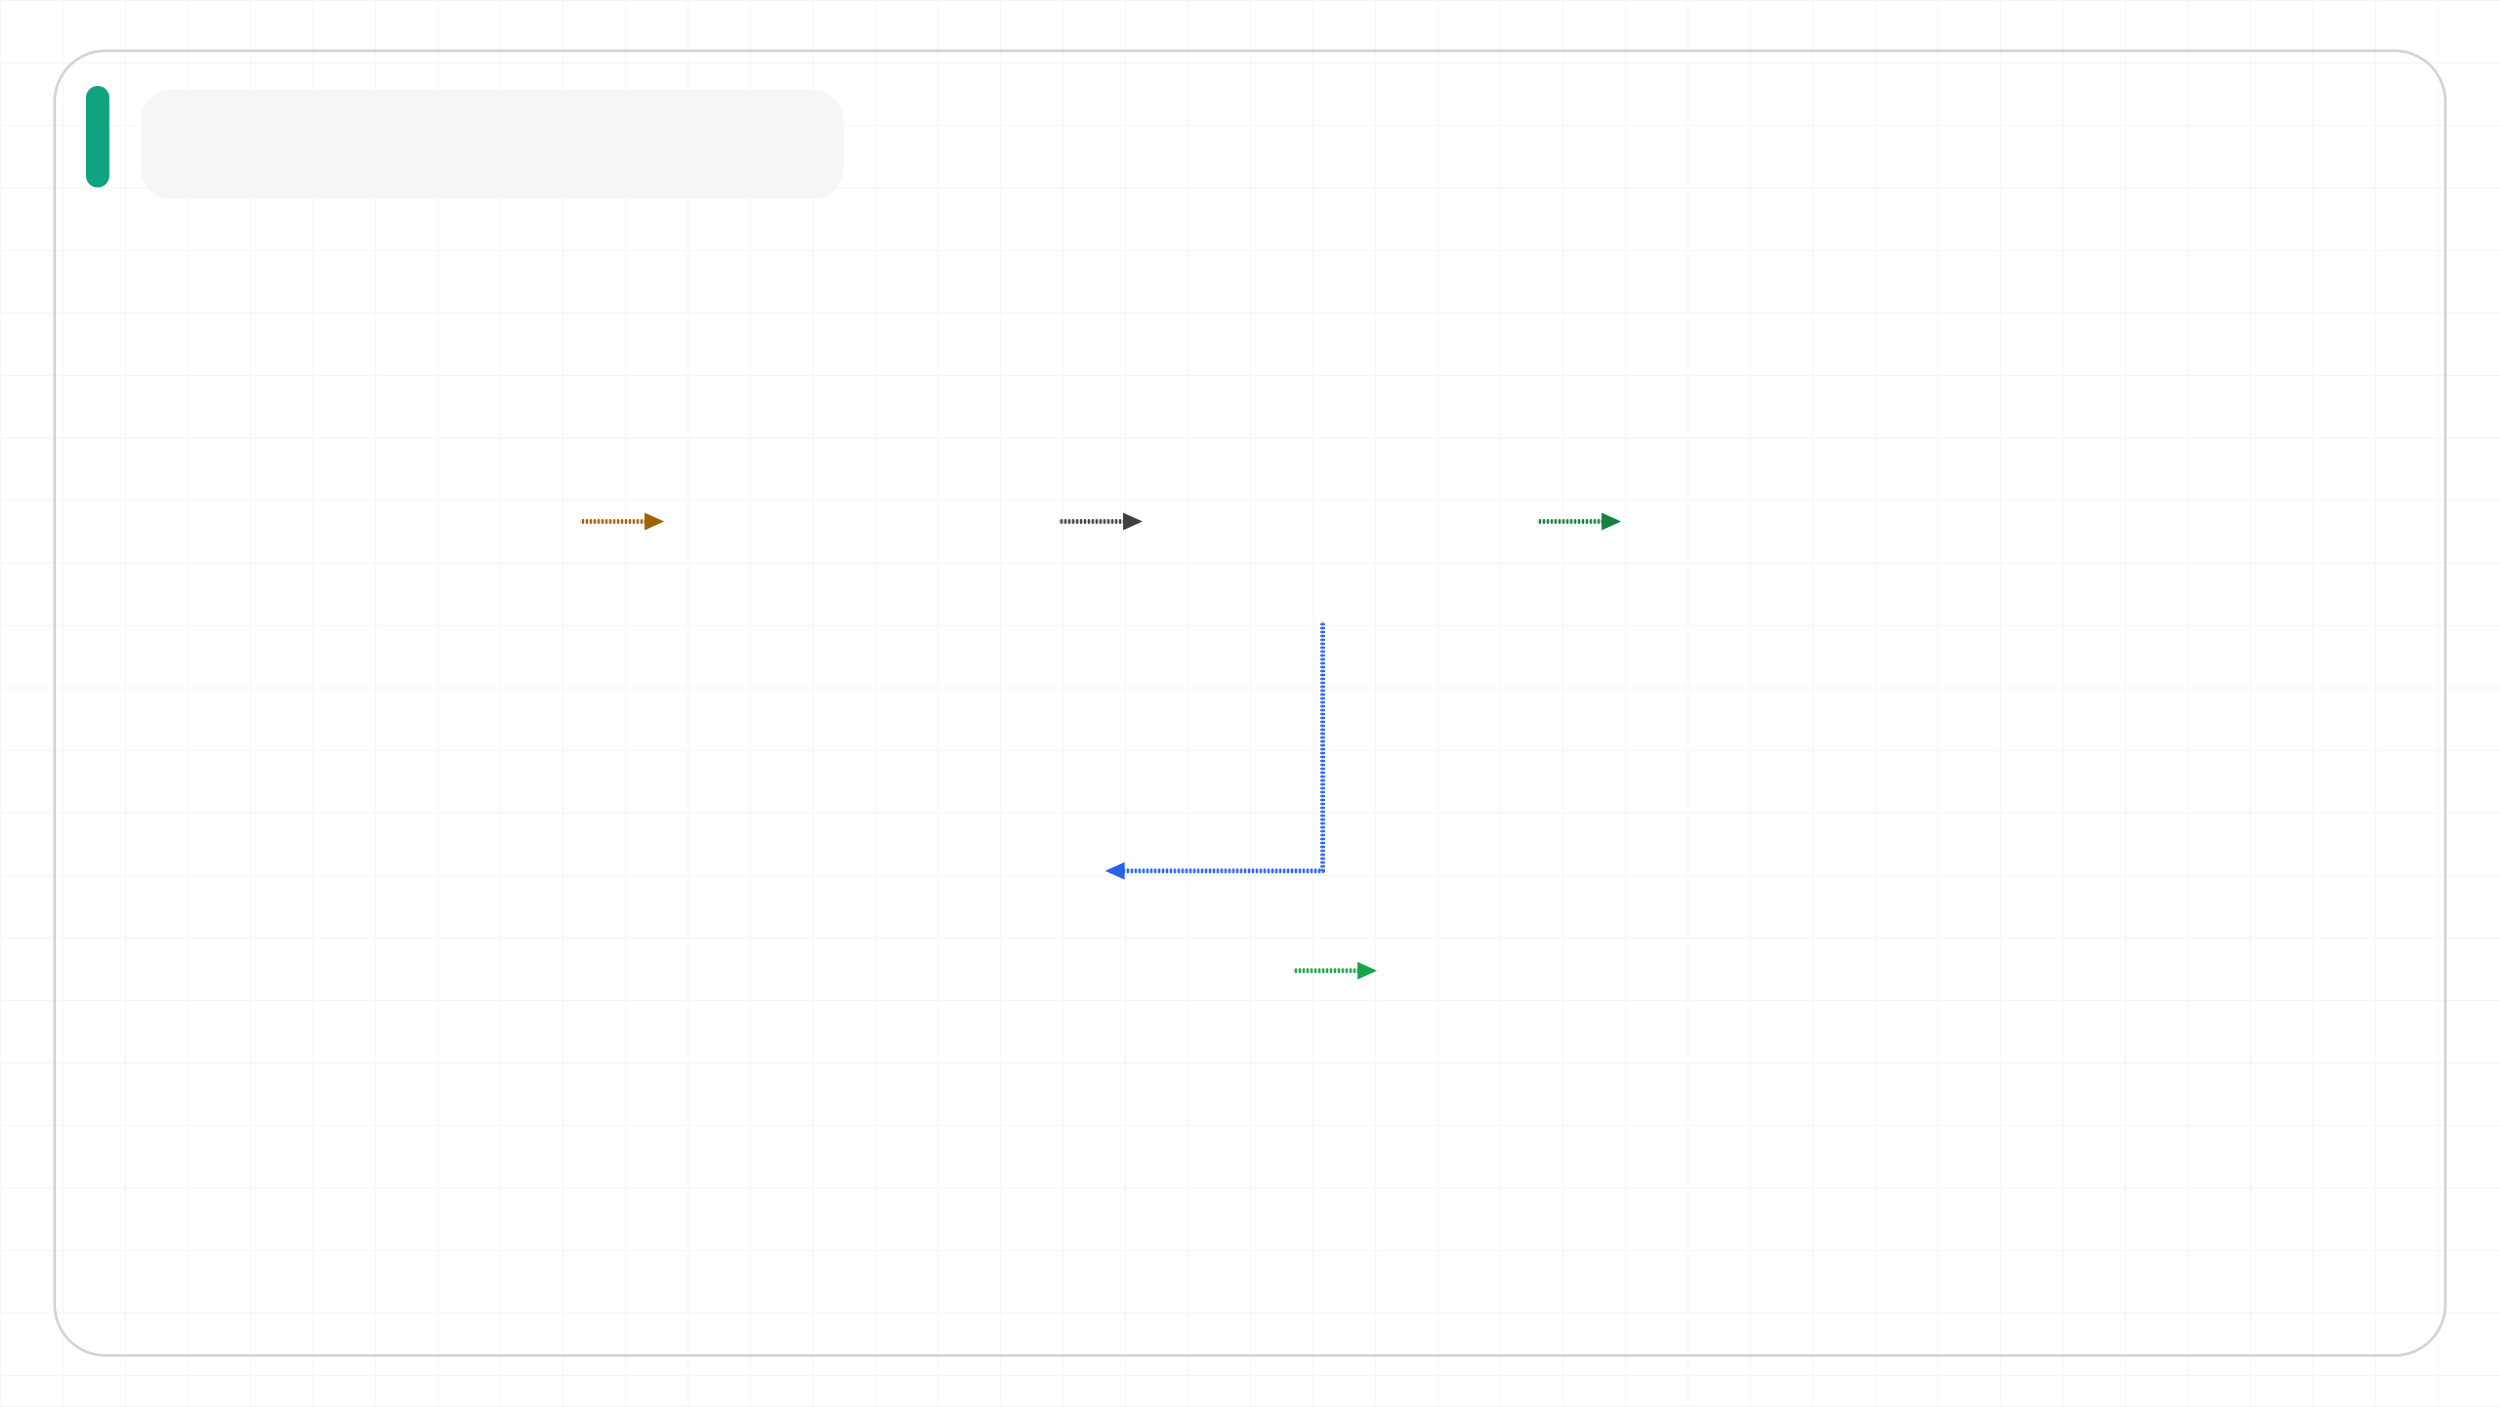
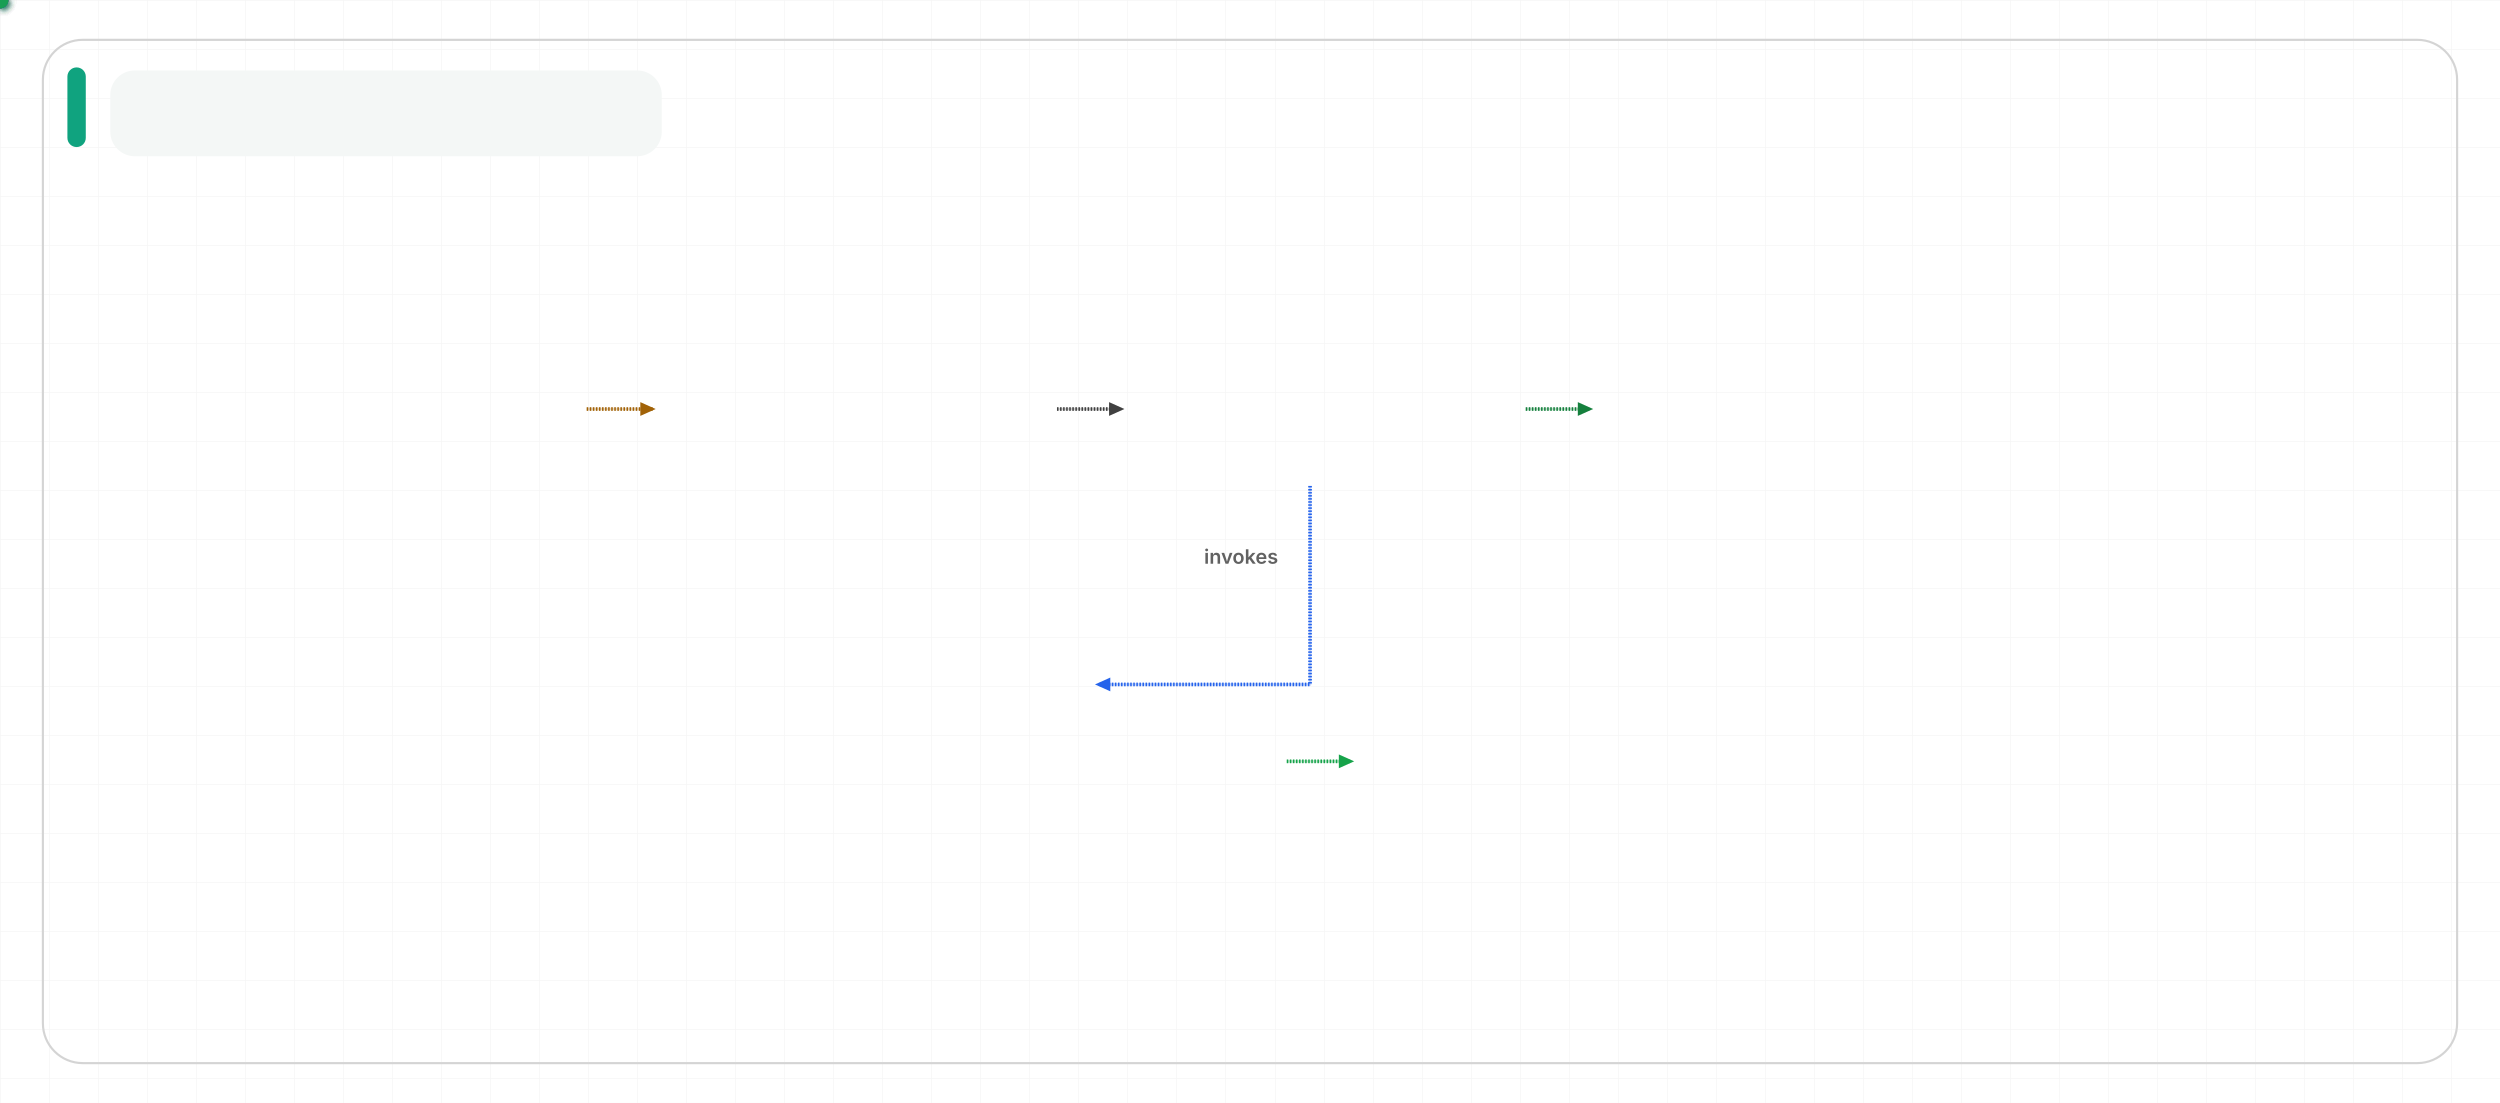
- <svg xmlns="http://www.w3.org/2000/svg" width="1280" height="720" viewBox="0 0 1280 720" role="img" aria-labelledby="diagram-title diagram-desc" data-motion-profile="subtle" data-motion-sequence="step-stagger" data-motion-edge="draw" data-motion-node="fade" data-motion-group="soft-reveal" data-motion-title="fade" data-motion-reduced="subtle" data-icon-system="illustrated-character-v1">
+ <svg xmlns="http://www.w3.org/2000/svg" width="1632" height="720" viewBox="0 0 1632 720" role="img" aria-labelledby="diagram-title diagram-desc" data-motion-profile="showcase-v1" data-motion-sequence="staged" data-motion-edge="packet-flow" data-motion-node="icon-performance" data-motion-group="border-scan" data-motion-title="highlight-sweep" data-motion-reduced="subtle" data-icon-system="illustrated" data-icon-system-version="2.5.0">
  <style>
  .title { font: 700 42px ui-sans-serif, system-ui, -apple-system, BlinkMacSystemFont, "Segoe UI", sans-serif; letter-spacing: 0; }
  .subtitle { font: 400 16px ui-sans-serif, system-ui, -apple-system, BlinkMacSystemFont, "Segoe UI", sans-serif; }
  .node-title { font: 700 18px ui-sans-serif, system-ui, -apple-system, BlinkMacSystemFont, "Segoe UI", sans-serif; }
  .node-caption { font: 400 13px ui-sans-serif, system-ui, -apple-system, BlinkMacSystemFont, "Segoe UI", sans-serif; opacity: 0.84; }
  .group-label { font: 700 14px ui-sans-serif, system-ui, -apple-system, BlinkMacSystemFont, "Segoe UI", sans-serif; text-transform: uppercase; letter-spacing: 0.08em; }
  .edge-label { font: 600 13px ui-sans-serif, system-ui, -apple-system, BlinkMacSystemFont, "Segoe UI", sans-serif; }
  .step-label { font: 700 12px ui-sans-serif, system-ui, -apple-system, BlinkMacSystemFont, "Segoe UI", sans-serif; }
  .edge-flow { stroke-linecap: round; }
  .edge-draw, .edge-base { stroke-linecap: butt; stroke-linejoin: round; }
  .edge-particle { filter: url(#particle-glow); }
  .edge-arrow-particle { filter: url(#particle-glow); }
  .semantic-icon { vector-effect: non-scaling-stroke; }
  .semantic-icon-breathe { transform-box: fill-box; transform-origin: center; animation: semanticIconBreathe 2.8s ease-in-out infinite; }
  .icon-breathe-halo { pointer-events: none; filter: url(#particle-glow); }
  .node-glow, .node-burst { pointer-events: none; }
  #title-accent { transform-origin: 50px 70px; animation: titlePulse 4.8s ease-in-out infinite; }
  #title-highlight { transform-origin: 252px 74px; animation: titleSlide 5.6s ease-in-out infinite; }
  @keyframes titlePulse { 0%, 100% { opacity: 0.76; } 50% { opacity: 1; } }
  @keyframes titleSlide { 0%, 100% { transform: translateX(0); opacity: 0.9; } 50% { transform: translateX(8px); opacity: 1; } }
  @keyframes semanticIconBreathe { 0%, 100% { transform: scale(0.96); opacity: 0.72; } 50% { transform: scale(1.08); opacity: 1; } }
  @media (prefers-reduced-motion: reduce) {
    #title-accent, #title-highlight, .semantic-icon-breathe { animation: none; }
  }
</style>
  <rect width="100%" height="100%" fill="#ffffff" />
  <defs>
    <filter id="soft-glow" x="-40%" y="-40%" width="180%" height="180%">
      <feGaussianBlur stdDeviation="5" result="blur" />
      <feMerge>
        <feMergeNode in="blur" />
        <feMergeNode in="SourceGraphic" />
      </feMerge>
    </filter>
    <filter id="particle-glow" x="-80%" y="-80%" width="260%" height="260%">
      <feGaussianBlur stdDeviation="2.6" result="blur" />
      <feMerge>
        <feMergeNode in="blur" />
        <feMergeNode in="SourceGraphic" />
      </feMerge>
    </filter>
    <pattern id="grid" width="32" height="32" patternUnits="userSpaceOnUse">
      <path d="M 32 0 L 0 0 0 32" fill="none" stroke="#eeeeee" stroke-width="1" />
    </pattern>
  </defs>
  <rect width="100%" height="100%" fill="url(#grid)" opacity="0.52" />
-   <rect x="28" y="26" width="1224" height="668" rx="26" fill="none" stroke="#d4d4d4" stroke-width="1.4" opacity="1.00" />
+   <rect x="28" y="26" width="1576" height="668" rx="26" fill="none" stroke="#d4d4d4" stroke-width="1.4" opacity="1.00" />
  <rect id="title-accent" x="44" y="44" width="12" height="52" rx="6" fill="#10a37f" />
  <rect id="title-highlight" x="72" y="46" width="360" height="56" rx="16" fill="#f4f7f6" />
+   <rect class="title-sweep" x="72" y="46" width="0" height="56" rx="16" fill="#10a37f" opacity="0.16">
+     <animate attributeName="width" values="0;360;0" dur="3.20s" begin="0.34s" repeatCount="indefinite" />
+     <animate attributeName="x" values="72;72;432" dur="3.20s" begin="0.34s" repeatCount="indefinite" />
+   </rect>
  <text id="main-title" x="90" y="84" class="title" fill="#111111" opacity="0">
    <animate attributeName="opacity" values="0;1" dur="0.65s" begin="0.08s" fill="freeze" />
  Agent Memory Data Model
</text>
  <text x="74" y="126" class="subtitle" fill="#626262" opacity="0">
    <animate attributeName="opacity" values="0;1" dur="0.65s" begin="0.28s" fill="freeze" />
  users, sessions, messages, memories, tool calls, and artifacts
</text>
  <g id="group-model" class="group" opacity="0">
    <animate attributeName="opacity" values="0;1" dur="0.70s" begin="0.17s" fill="freeze" />
-     <rect x="70.0" y="165.0" width="1080.0" height="410.0" rx="22" fill="#ffffff" fill-opacity="0.34" stroke="#d4d4d4" stroke-width="1.6" stroke-dasharray="9 8">
-   </rect>
-     <text x="88.0" y="195.0" class="group-label" fill="#626262">Memory Schema</text>
+     <rect x="88.0" y="165.0" width="1350.0" height="410.0" rx="22" fill="#ffffff" fill-opacity="0.34" stroke="#d4d4d4" stroke-width="1.6" stroke-dasharray="9 8">
+       <animate attributeName="stroke-dashoffset" values="0;-34" dur="5.60s" begin="0.17s" repeatCount="indefinite" />
+     </rect>
+     <rect class="group-border-scan" x="88.0" y="165.0" width="1350.0" height="410.0" rx="22" fill="none" stroke="#d4d4d4" stroke-width="3.4" stroke-linecap="round" stroke-dasharray="180.0 1232.0" opacity="0.72" filter="url(#soft-glow)">
+       <animate attributeName="stroke-dashoffset" values="0;-3520.0" dur="7.15s" begin="0.27s" repeatCount="indefinite" />
+     </rect>
+     <text x="106.0" y="195.0" class="group-label" fill="#626262">Memory Schema</text>
  </g>
  <defs>
    <marker id="arrow-1" markerWidth="12" markerHeight="12" viewBox="0 0 12 12" refX="9" refY="6" orient="auto" markerUnits="userSpaceOnUse">
      <path d="M 1 1.5 L 11 6 L 1 10.5 z" fill="#a16207" />
    </marker>
  </defs>
  <g class="edge" data-role="actor">
-     <path class="edge-base" d="M 297.0 267.0 L 338.0 267.0" fill="none" stroke="#a16207" stroke-width="1.7" opacity="0.24" />
-     <path class="edge-draw" d="M 297.0 267.0 L 338.0 267.0" fill="none" stroke="#a16207" stroke-width="2.4" pathLength="1" stroke-dasharray="1" stroke-dashoffset="1" marker-end="url(#arrow-1)">
-       <animate attributeName="stroke-dashoffset" values="1;0" dur="0.90s" begin="0.47s" fill="freeze" />
-     </path>
-     <text x="317.5" y="253.0" class="edge-label" fill="#626262" opacity="0">
-       <animate attributeName="opacity" values="0;1" dur="0.45s" begin="0.61s" fill="freeze" />
-     has
+     <path class="edge-base" d="M 383.0 267.0 L 426.0 267.0" fill="none" stroke="#a16207" stroke-width="1.7" opacity="0.24" />
+     <path class="edge-draw" d="M 383.0 267.0 L 426.0 267.0" fill="none" stroke="#a16207" stroke-width="2.4" pathLength="1" stroke-dasharray="1" stroke-dashoffset="0" marker-end="url(#arrow-1)" />
+     <circle class="edge-particle edge-packet" r="5.5" fill="#a16207" stroke="none" opacity="0.92">
+       <animateMotion dur="1.65s" repeatCount="indefinite" path="M 383.0 267.0 L 426.0 267.0" begin="-0.19s" />
+       <animate attributeName="opacity" values="0;0.92;0" dur="1.65s" begin="-0.19s" repeatCount="indefinite" />
+     </circle>
+     <text x="404.5" y="253.0" class="edge-label" fill="#626262" opacity="1">
+ 
  </text>
  </g>
  <defs>
    <marker id="arrow-2" markerWidth="12" markerHeight="12" viewBox="0 0 12 12" refX="9" refY="6" orient="auto" markerUnits="userSpaceOnUse">
      <path d="M 1 1.5 L 11 6 L 1 10.5 z" fill="#404040" />
    </marker>
  </defs>
  <g class="edge" data-role="process">
-     <path class="edge-base" d="M 542.0 267.0 L 583.0 267.0" fill="none" stroke="#404040" stroke-width="1.7" opacity="0.24" />
-     <path class="edge-draw" d="M 542.0 267.0 L 583.0 267.0" fill="none" stroke="#404040" stroke-width="2.4" pathLength="1" stroke-dasharray="1" stroke-dashoffset="1" marker-end="url(#arrow-2)">
-       <animate attributeName="stroke-dashoffset" values="1;0" dur="0.90s" begin="0.59s" fill="freeze" />
-     </path>
-     <text x="562.5" y="253.0" class="edge-label" fill="#626262" opacity="0">
-       <animate attributeName="opacity" values="0;1" dur="0.45s" begin="0.73s" fill="freeze" />
-     contains
+     <path class="edge-base" d="M 690.0 267.0 L 732.0 267.0" fill="none" stroke="#404040" stroke-width="1.7" opacity="0.24" />
+     <path class="edge-draw" d="M 690.0 267.0 L 732.0 267.0" fill="none" stroke="#404040" stroke-width="2.4" pathLength="1" stroke-dasharray="1" stroke-dashoffset="0" marker-end="url(#arrow-2)" />
+     <circle class="edge-particle edge-packet" r="5.5" fill="#404040" stroke="none" opacity="0.92">
+       <animateMotion dur="1.65s" repeatCount="indefinite" path="M 690.0 267.0 L 732.0 267.0" begin="-0.38s" />
+       <animate attributeName="opacity" values="0;0.92;0" dur="1.65s" begin="-0.38s" repeatCount="indefinite" />
+     </circle>
+     <text x="711.0" y="253.0" class="edge-label" fill="#626262" opacity="1">
+ 
  </text>
  </g>
  <defs>
    <marker id="arrow-3" markerWidth="12" markerHeight="12" viewBox="0 0 12 12" refX="9" refY="6" orient="auto" markerUnits="userSpaceOnUse">
      <path d="M 1 1.5 L 11 6 L 1 10.5 z" fill="#15803d" />
    </marker>
  </defs>
  <g class="edge" data-role="memory">
-     <path class="edge-base" d="M 787.0 267.0 L 828.0 267.0" fill="none" stroke="#15803d" stroke-width="1.7" opacity="0.24" />
-     <path class="edge-draw" d="M 787.0 267.0 L 828.0 267.0" fill="none" stroke="#15803d" stroke-width="2.4" pathLength="1" stroke-dasharray="1" stroke-dashoffset="1" marker-end="url(#arrow-3)">
-       <animate attributeName="stroke-dashoffset" values="1;0" dur="0.90s" begin="0.71s" fill="freeze" />
-     </path>
-     <text x="807.5" y="253.0" class="edge-label" fill="#626262" opacity="0">
-       <animate attributeName="opacity" values="0;1" dur="0.45s" begin="0.85s" fill="freeze" />
-     summarizes
+     <path class="edge-base" d="M 996.0 267.0 L 1038.0 267.0" fill="none" stroke="#15803d" stroke-width="1.7" opacity="0.24" />
+     <path class="edge-draw" d="M 996.0 267.0 L 1038.0 267.0" fill="none" stroke="#15803d" stroke-width="2.4" pathLength="1" stroke-dasharray="1" stroke-dashoffset="0" marker-end="url(#arrow-3)" />
+     <circle class="edge-particle edge-packet" r="5.5" fill="#15803d" stroke="none" opacity="0.92">
+       <animateMotion dur="1.65s" repeatCount="indefinite" path="M 996.0 267.0 L 1038.0 267.0" begin="-0.57s" />
+       <animate attributeName="opacity" values="0;0.92;0" dur="1.65s" begin="-0.57s" repeatCount="indefinite" />
+     </circle>
+     <text x="1017.0" y="253.0" class="edge-label" fill="#626262" opacity="1">
+ 
  </text>
  </g>
  <defs>
    <marker id="arrow-4" markerWidth="12" markerHeight="12" viewBox="0 0 12 12" refX="9" refY="6" orient="auto" markerUnits="userSpaceOnUse">
      <path d="M 1 1.5 L 11 6 L 1 10.5 z" fill="#2563eb" />
    </marker>
  </defs>
  <g class="edge" data-role="tool">
-     <path class="edge-base" d="M 677.2 318.1 L 677.2 445.9 L 567.8 445.9" fill="none" stroke="#2563eb" stroke-width="1.7" opacity="0.24" />
-     <path class="edge-draw" d="M 677.2 318.1 L 677.2 445.9 L 567.8 445.9" fill="none" stroke="#2563eb" stroke-width="2.4" pathLength="1" stroke-dasharray="1" stroke-dashoffset="1" marker-end="url(#arrow-4)">
-       <animate attributeName="stroke-dashoffset" values="1;0" dur="0.90s" begin="0.83s" fill="freeze" />
-     </path>
-     <text x="622.5" y="368.0" class="edge-label" fill="#626262" opacity="0">
-       <animate attributeName="opacity" values="0;1" dur="0.45s" begin="0.97s" fill="freeze" />
+     <path class="edge-base" d="M 855.2 317.2 L 855.2 446.8 L 716.8 446.8" fill="none" stroke="#2563eb" stroke-width="1.7" opacity="0.24" />
+     <path class="edge-draw" d="M 855.2 317.2 L 855.2 446.8 L 716.8 446.8" fill="none" stroke="#2563eb" stroke-width="2.4" pathLength="1" stroke-dasharray="1" stroke-dashoffset="0" marker-end="url(#arrow-4)" />
+     <circle class="edge-particle edge-packet" r="5.5" fill="#2563eb" stroke="none" opacity="0.92">
+       <animateMotion dur="1.65s" repeatCount="indefinite" path="M 855.2 317.2 L 855.2 446.8 L 716.8 446.8" begin="-0.76s" />
+       <animate attributeName="opacity" values="0;0.92;0" dur="1.65s" begin="-0.76s" repeatCount="indefinite" />
+     </circle>
+     <text x="786.0" y="368.0" class="edge-label" fill="#626262" opacity="1">
    invokes
  </text>
  </g>
  <defs>
    <marker id="arrow-5" markerWidth="12" markerHeight="12" viewBox="0 0 12 12" refX="9" refY="6" orient="auto" markerUnits="userSpaceOnUse">
      <path d="M 1 1.5 L 11 6 L 1 10.5 z" fill="#16a34a" />
    </marker>
  </defs>
  <g class="edge" data-role="output">
-     <path class="edge-base" d="M 662.0 497.0 L 703.0 497.0" fill="none" stroke="#16a34a" stroke-width="1.7" opacity="0.24" />
-     <path class="edge-draw" d="M 662.0 497.0 L 703.0 497.0" fill="none" stroke="#16a34a" stroke-width="2.4" pathLength="1" stroke-dasharray="1" stroke-dashoffset="1" marker-end="url(#arrow-5)">
-       <animate attributeName="stroke-dashoffset" values="1;0" dur="0.90s" begin="0.95s" fill="freeze" />
-     </path>
-     <text x="682.5" y="483.0" class="edge-label" fill="#626262" opacity="0">
-       <animate attributeName="opacity" values="0;1" dur="0.45s" begin="1.09s" fill="freeze" />
-     creates
+     <path class="edge-base" d="M 840.0 497.0 L 882.0 497.0" fill="none" stroke="#16a34a" stroke-width="1.7" opacity="0.24" />
+     <path class="edge-draw" d="M 840.0 497.0 L 882.0 497.0" fill="none" stroke="#16a34a" stroke-width="2.4" pathLength="1" stroke-dasharray="1" stroke-dashoffset="0" marker-end="url(#arrow-5)" />
+     <circle class="edge-particle edge-packet" r="5.5" fill="#16a34a" stroke="none" opacity="0.92">
+       <animateMotion dur="1.65s" repeatCount="indefinite" path="M 840.0 497.0 L 882.0 497.0" begin="-0.95s" />
+       <animate attributeName="opacity" values="0;0.92;0" dur="1.65s" begin="-0.95s" repeatCount="indefinite" />
+     </circle>
+     <text x="861.0" y="483.0" class="edge-label" fill="#626262" opacity="1">
+ 
  </text>
  </g>
  <g id="node-user" class="node motion-node" data-role="actor" opacity="0">
    <animate attributeName="opacity" values="0;1" dur="0.55s" begin="0.25s" fill="freeze" />
-     <rect x="105.0" y="225.0" width="180.0" height="84.0" rx="8.0" fill="#fffbe8" stroke="#a16207" stroke-width="1.5" />
-     <g class="semantic-icon-wrap semantic-icon-character-wrap" data-icon="agent" data-node-id="user" opacity="0.98">
-       <g id="icon-user-root" class="semantic-icon semantic-icon-illustrated-character-v1" data-semantic-role="think-decide-confirm" data-rest-opacity="1" transform="translate(123.8 242.6) scale(0.4872)">
-         <g class="illustrated-character-motion-shell">
-           <path id="icon-user-brain-left" class="illustrated-character-part illustrated-character-brain-left" data-rest-opacity="1" d="M48 18C31 10 13 23 18 39C4 48 10 67 25 70C26 86 44 91 52 78L52 30C51 25 50 21 48 18Z" fill="#49c99a" stroke="#283047" stroke-width="3" stroke-linecap="round" stroke-linejoin="round" />
-           <path id="icon-user-brain-right" class="illustrated-character-part illustrated-character-brain-right" data-rest-opacity="1" d="M52 18C69 10 87 23 82 39C96 48 90 67 75 70C74 86 56 91 48 78L48 30C49 25 50 21 52 18Z" fill="#c5b8f2" stroke="#283047" stroke-width="3" stroke-linecap="round" stroke-linejoin="round" />
-           <path id="icon-user-brain-veins" class="illustrated-character-part illustrated-character-brain-veins" data-rest-opacity="1" d="M34 27c-5 6 4 9 1 16m-8 12c8-1 5 9 11 11m28-39c5 6-4 9-1 16m8 12c-8-1-5 9-11 11" fill="none" stroke="#283047" stroke-width="3" stroke-linecap="round" stroke-linejoin="round" />
-           <rect id="icon-user-chip" class="illustrated-character-part illustrated-character-chip" data-rest-opacity="1" x="31" y="33" width="38" height="32" rx="4" fill="#fffdf6" stroke="#283047" stroke-width="3" stroke-linecap="round" stroke-linejoin="round" />
-           <text id="icon-user-chip-label" class="illustrated-character-part illustrated-character-chip-label" data-rest-opacity="1" x="50" y="54" fill="#283047" text-anchor="middle" font-family="ui-sans-serif, system-ui" font-size="20" font-weight="700">AI</text>
-           <path id="icon-user-signal" class="illustrated-character-part illustrated-character-signal" data-rest-opacity="1" d="M73 39h7m-7 7h10m-10 7h7" fill="none" stroke="#283047" stroke-width="3" stroke-linecap="round" stroke-linejoin="round" />
-           <path id="icon-user-spark" class="illustrated-character-part illustrated-character-spark" data-rest-opacity="1" d="M21 20l2 5 5 2-5 2-2 5-2-5-5-2 5-2z" fill="#ffd45e" stroke="#283047" stroke-width="3" stroke-linecap="round" stroke-linejoin="round" />
-         </g>
-       </g>
-     </g>
-     <text x="221.4" y="253.0" text-anchor="middle" fill="#111111">
-       <tspan x="221.4" dy="18" class="node-title">User</tspan>
-       <tspan x="221.4" dy="17" class="node-caption">id, plan</tspan>
+     <rect x="131.0" y="225.0" width="240.0" height="84.0" rx="8.0" fill="#fffbe8" stroke="#a16207" stroke-width="1.5" />
+     <g class="semantic-icon-wrap semantic-icon-character-wrap semantic-icon-illustrated-wrap" data-icon="agent" data-node-id="user" opacity="1">
+       <g id="icon-user-root" class="semantic-icon semantic-icon-illustrated" data-icon-system="illustrated" data-icon-system-version="2.5.0" data-semantic-role="input-reason-result" data-rest-opacity="1" transform="translate(155.0 223.0) scale(0.7333)">
+         <g class="illustrated-character-motion-shell">
+           <circle id="icon-user-wash" class="illustrated-part illustrated-wash" data-rest-opacity="1" cx="59" cy="61" r="49" fill="#f5f3ff" stroke="none" stroke-width="3.4" stroke-linecap="round" stroke-linejoin="round" />
+           <path id="icon-user-brain-left" class="illustrated-part illustrated-brain-left" data-rest-opacity="1" d="M57 27C45 18 30 25 31 38c-11 4-12 19-2 25-5 12 7 23 18 18 3 8 10 9 15 3V38c-1-5-2-8-5-11Z" fill="#10a37f" stroke="#111111" stroke-width="3.4" stroke-linecap="round" stroke-linejoin="round" />
+           <path id="icon-user-brain-right" class="illustrated-part illustrated-brain-right" data-rest-opacity="1" d="M63 27c12-9 27-2 26 11 11 4 12 19 2 25 5 12-7 23-18 18-3 8-10 9-15 3V38c1-5 2-8 5-11Z" fill="#c4b5fd" stroke="#111111" stroke-width="3.4" stroke-linecap="round" stroke-linejoin="round" />
+           <path id="icon-user-brain-detail" class="illustrated-part illustrated-brain-detail" data-rest-opacity="0.68" d="M43 35c-5 4-3 9 1 11m-8 13c7-1 7 6 12 8m29-32c5 4 3 9-1 11m8 13c-7-1-7 6-12 8" opacity="0.68" fill="none" stroke="#111111" stroke-width="2.6" stroke-linecap="round" stroke-linejoin="round" />
+           <rect id="icon-user-processor" class="illustrated-part illustrated-processor" data-rest-opacity="1" x="45" y="42" width="30" height="30" rx="6" fill="#ffffff" stroke="#111111" stroke-width="3.4" stroke-linecap="round" stroke-linejoin="round" />
+           <path id="icon-user-processor-core" class="illustrated-part illustrated-processor-core" data-rest-opacity="1" d="M50 63l4.5-13L59 63m-7.3-5h5.6M62.5 50h7m-3.5 0v13m-3.5 0h7" fill="none" stroke="#7c3aed" stroke-width="2.4" stroke-linecap="round" stroke-linejoin="round" />
+           <path id="icon-user-input-nodes" class="illustrated-part illustrated-input-nodes" data-rest-opacity="1" d="M8 45h12v12H8Zm0 26h12V59H8Z" fill="#ef6666" stroke="#111111" stroke-width="3.4" stroke-linecap="round" stroke-linejoin="round" />
+           <path id="icon-user-input-path" class="illustrated-part illustrated-input-path" data-rest-opacity="1" d="M20 51h9m-9 14h7c4 0 5-3 5-7" fill="none" stroke="#7c3aed" stroke-width="3" stroke-linecap="round" stroke-linejoin="round" />
+           <path id="icon-user-output-path" class="illustrated-part illustrated-output-path" data-rest-opacity="1" d="M90 54h10c5 0 7-3 7-7V35" fill="none" stroke="#7c3aed" stroke-width="3" stroke-linecap="round" stroke-linejoin="round" />
+           <path id="icon-user-result" class="illustrated-part illustrated-result" data-rest-opacity="1" d="M107 16l3 8 8 3-8 3-3 8-3-8-8-3 8-3Z" fill="#d5a526" stroke="#111111" stroke-width="2.7" stroke-linecap="round" stroke-linejoin="round" />
+         </g>
+       </g>
+     </g>
+     <text x="320.0" y="253.0" text-anchor="middle" fill="#111111">
+       <tspan x="320.0" dy="18" class="node-title">User</tspan>
+       <tspan x="320.0" dy="17" class="node-caption">id, plan</tspan>
    </text>
  </g>
  <g id="node-session" class="node motion-node" data-role="process" opacity="0">
    <animate attributeName="opacity" values="0;1" dur="0.55s" begin="0.37s" fill="freeze" />
-     <rect x="350.0" y="225.0" width="180.0" height="84.0" rx="8.0" fill="#fafafa" stroke="#404040" stroke-width="1.5" />
-     <g class="semantic-icon-wrap semantic-icon-character-wrap" data-icon="folder" data-node-id="session" opacity="0.98">
-       <g id="icon-session-root" class="semantic-icon semantic-icon-illustrated-character-v1" data-semantic-role="file-store-ready" data-rest-opacity="1" transform="translate(368.8 242.6) scale(0.4872)">
-         <g class="illustrated-character-motion-shell">
-           <path id="icon-session-folder" class="illustrated-character-part illustrated-character-folder" data-rest-opacity="1" d="M17 36h27l7 8h32v37H17z" fill="#ffd45e" stroke="#283047" stroke-width="3" stroke-linecap="round" stroke-linejoin="round" />
-           <path id="icon-session-tab" class="illustrated-character-part illustrated-character-tab" data-rest-opacity="1" d="M18 36h25l7 8H18z" fill="#ff9e42" stroke="#283047" stroke-width="3" stroke-linecap="round" stroke-linejoin="round" />
-           <path id="icon-session-sheet" class="illustrated-character-part illustrated-character-sheet" data-rest-opacity="1" d="M47 49h23v24H47z" fill="#fffdf6" stroke="#283047" stroke-width="3" stroke-linecap="round" stroke-linejoin="round" />
-           <path id="icon-session-sheet-line" class="illustrated-character-part illustrated-character-sheet-line" data-rest-opacity="1" d="M52 58h12m-12 6h9" fill="none" stroke="#283047" stroke-width="3" stroke-linecap="round" stroke-linejoin="round" />
-           <circle id="icon-session-seal" class="illustrated-character-part illustrated-character-seal" data-rest-opacity="1" cx="75" cy="72" r="8" fill="#49c99a" stroke="#283047" stroke-width="3" stroke-linecap="round" stroke-linejoin="round" />
-           <path id="icon-session-seal-mark" class="illustrated-character-part illustrated-character-seal-mark" data-rest-opacity="1" d="M71 72l3 3 5-6" fill="none" stroke="#283047" stroke-width="3" stroke-linecap="round" stroke-linejoin="round" />
-         </g>
-       </g>
-     </g>
-     <text x="466.4" y="253.0" text-anchor="middle" fill="#111111">
-       <tspan x="466.4" dy="18" class="node-title">Session</tspan>
-       <tspan x="466.4" dy="17" class="node-caption">started_at</tspan>
+     <rect x="438.0" y="225.0" width="240.0" height="84.0" rx="8.0" fill="#fafafa" stroke="#404040" stroke-width="1.5" />
+     <g class="semantic-icon-wrap semantic-icon-character-wrap semantic-icon-illustrated-wrap" data-icon="folder" data-node-id="session" opacity="1">
+       <g id="icon-session-root" class="semantic-icon semantic-icon-illustrated" data-icon-system="illustrated" data-icon-system-version="2.5.0" data-semantic-role="collection-store-index-organize" data-rest-opacity="1" transform="translate(462.0 223.0) scale(0.7333)">
+         <g class="illustrated-character-motion-shell">
+           <circle id="icon-session-wash" class="illustrated-part illustrated-wash" data-rest-opacity="1" cx="60" cy="61" r="49" fill="#fffbe8" stroke="none" stroke-width="3.4" stroke-linecap="round" stroke-linejoin="round" />
+           <path id="icon-session-folder-back" class="illustrated-part illustrated-folder-back" data-rest-opacity="1" d="M18 43h31l9 9h44v45H18Z" fill="#c4b5fd" stroke="#111111" stroke-width="3.4" stroke-linecap="round" stroke-linejoin="round" />
+           <path id="icon-session-folder-tab" class="illustrated-part illustrated-folder-tab" data-rest-opacity="1" d="M18 43h31l9 9H18Z" fill="#d5a526" stroke="#111111" stroke-width="3" stroke-linecap="round" stroke-linejoin="round" />
+           <rect id="icon-session-document" class="illustrated-part illustrated-document" data-rest-opacity="1" x="50" y="35" width="31" height="40" rx="5" fill="#ffffff" stroke="#111111" stroke-width="3" stroke-linecap="round" stroke-linejoin="round" />
+           <path id="icon-session-folder-front" class="illustrated-part illustrated-folder-front" data-rest-opacity="1" d="M18 60h86l-8 37H27Z" fill="#d5a526" stroke="#111111" stroke-width="3.4" stroke-linecap="round" stroke-linejoin="round" />
+           <rect id="icon-session-index-label" class="illustrated-part illustrated-index-label" data-rest-opacity="1" x="44" y="70" width="34" height="15" rx="7.5" fill="#10a37f" stroke="#111111" stroke-width="2.5" stroke-linecap="round" stroke-linejoin="round" />
+         </g>
+       </g>
+     </g>
+     <text x="627.0" y="253.0" text-anchor="middle" fill="#111111">
+       <tspan x="627.0" dy="18" class="node-title">Session</tspan>
+       <tspan x="627.0" dy="17" class="node-caption">started_at</tspan>
    </text>
  </g>
  <g id="node-message" class="node motion-node" data-role="source" opacity="0">
    <animate attributeName="opacity" values="0;1" dur="0.55s" begin="0.49s" fill="freeze" />
-     <rect x="595.0" y="225.0" width="180.0" height="84.0" rx="8.0" fill="#f0fdff" stroke="#0891b2" stroke-width="1.5" />
-     <g class="semantic-icon-wrap semantic-icon-character-wrap" data-icon="file" data-node-id="message" opacity="0.98">
-       <g id="icon-message-root" class="semantic-icon semantic-icon-illustrated-character-v1" data-semantic-role="note-write-settle" data-rest-opacity="1" transform="translate(613.8 242.6) scale(0.4872)">
-         <g class="illustrated-character-motion-shell">
-           <path id="icon-message-page" class="illustrated-character-part illustrated-character-page" data-rest-opacity="1" d="M28 18h30l15 15v49H28z" fill="#fffdf6" stroke="#283047" stroke-width="3" stroke-linecap="round" stroke-linejoin="round" />
-           <path id="icon-message-corner" class="illustrated-character-part illustrated-character-corner" data-rest-opacity="1" d="M58 18v16h15" fill="#c5b8f2" stroke="#283047" stroke-width="3" stroke-linecap="round" stroke-linejoin="round" />
-           <path id="icon-message-line-1" class="illustrated-character-part illustrated-character-line-1" data-rest-opacity="1" d="M38 48h25" fill="none" stroke="#283047" stroke-width="3" stroke-linecap="round" stroke-linejoin="round" />
-           <path id="icon-message-line-2" class="illustrated-character-part illustrated-character-line-2" data-rest-opacity="1" d="M38 57h22" fill="none" stroke="#283047" stroke-width="3" stroke-linecap="round" stroke-linejoin="round" />
-           <path id="icon-message-line-3" class="illustrated-character-part illustrated-character-line-3" data-rest-opacity="1" d="M38 66h16" fill="none" stroke="#283047" stroke-width="3" stroke-linecap="round" stroke-linejoin="round" />
-           <circle id="icon-message-dot" class="illustrated-character-part illustrated-character-dot" data-rest-opacity="1" cx="30" cy="74" r="5" fill="#49c99a" stroke="#283047" stroke-width="3" stroke-linecap="round" stroke-linejoin="round" />
-         </g>
-       </g>
-     </g>
-     <text x="711.4" y="253.0" text-anchor="middle" fill="#111111">
-       <tspan x="711.4" dy="18" class="node-title">Message</tspan>
-       <tspan x="711.4" dy="17" class="node-caption">role, text</tspan>
+     <rect x="744.0" y="225.0" width="240.0" height="84.0" rx="8.0" fill="#f0fdff" stroke="#0891b2" stroke-width="1.5" />
+     <g class="semantic-icon-wrap semantic-icon-character-wrap semantic-icon-illustrated-wrap" data-icon="file" data-node-id="message" opacity="1">
+       <g id="icon-message-root" class="semantic-icon semantic-icon-illustrated" data-icon-system="illustrated" data-icon-system-version="2.5.0" data-semantic-role="document-content-attach-reference" data-rest-opacity="1" transform="translate(768.0 223.0) scale(0.7333)">
+         <g class="illustrated-character-motion-shell">
+           <circle id="icon-message-wash" class="illustrated-part illustrated-wash" data-rest-opacity="1" cx="60" cy="61" r="49" fill="#f5f3ff" stroke="none" stroke-width="3.4" stroke-linecap="round" stroke-linejoin="round" />
+           <rect id="icon-message-page" class="illustrated-part illustrated-page" data-rest-opacity="1" x="29" y="17" width="62" height="86" rx="8" fill="#ffffff" stroke="#111111" stroke-width="3.4" stroke-linecap="round" stroke-linejoin="round" />
+           <path id="icon-message-paperclip" class="illustrated-part illustrated-paperclip" data-rest-opacity="1" d="M45 35v38c0 13 18 13 18 0V44c0-8-11-8-11 0v27c0 5 6 5 6 0V49" fill="none" stroke="#7c3aed" stroke-width="4" stroke-linecap="round" stroke-linejoin="round" />
+           <path id="icon-message-content-lines" class="illustrated-part illustrated-content-lines" data-rest-opacity="1" d="M68 49h12M68 64h12" fill="none" stroke="#087f69" stroke-width="3" stroke-linecap="round" stroke-linejoin="round" />
+         </g>
+       </g>
+     </g>
+     <text x="933.0" y="253.0" text-anchor="middle" fill="#111111">
+       <tspan x="933.0" dy="18" class="node-title">Message</tspan>
+       <tspan x="933.0" dy="17" class="node-caption">role, text</tspan>
    </text>
  </g>
  <g id="node-memory" class="node motion-node" data-role="memory" opacity="0">
    <animate attributeName="opacity" values="0;1" dur="0.55s" begin="0.61s" fill="freeze" />
-     <rect x="840.0" y="225.0" width="180.0" height="84.0" rx="8.0" fill="#f0fdf4" stroke="#15803d" stroke-width="1.5" />
-     <g class="semantic-icon-wrap semantic-icon-character-wrap" data-icon="database" data-node-id="memory" opacity="0.98">
-       <g id="icon-memory-root" class="semantic-icon semantic-icon-illustrated-character-v1" data-semantic-role="ingest-settle-confirm" data-rest-opacity="1" transform="translate(858.8 242.6) scale(0.4872)">
-         <g class="illustrated-character-motion-shell">
-           <path id="icon-memory-hat" class="illustrated-character-part illustrated-character-hat" data-rest-opacity="1" d="M31 29c8-15 30-15 38 0l-4 8H35z" fill="#ff9e42" stroke="#283047" stroke-width="3" stroke-linecap="round" stroke-linejoin="round" />
-           <path id="icon-memory-hat-band" class="illustrated-character-part illustrated-character-hat-band" data-rest-opacity="1" d="M34 35h32" fill="none" stroke="#283047" stroke-width="3" stroke-linecap="round" stroke-linejoin="round" />
-           <path id="icon-memory-bucket" class="illustrated-character-part illustrated-character-bucket" data-rest-opacity="1" d="M27 43h47l-5 43H32z" fill="#39b8b5" stroke="#283047" stroke-width="3" stroke-linecap="round" stroke-linejoin="round" />
-           <path id="icon-memory-handle" class="illustrated-character-part illustrated-character-handle" data-rest-opacity="1" d="M34 45c0-18 33-18 33 0" fill="none" stroke="#283047" stroke-width="3" stroke-linecap="round" stroke-linejoin="round" />
-           <path id="icon-memory-liquid" class="illustrated-character-part illustrated-character-liquid" data-rest-opacity="1" d="M31 71c9-6 16 5 25 0 7-4 12 0 15 2l-2 13H32z" fill="#ff9e42" stroke="#283047" stroke-width="3" stroke-linecap="round" stroke-linejoin="round" />
-           <circle id="icon-memory-bead" class="illustrated-character-part illustrated-character-bead" data-rest-opacity="1" cx="51" cy="24" r="4" fill="#ffd45e" stroke="#283047" stroke-width="3" stroke-linecap="round" stroke-linejoin="round" />
-           <path id="icon-memory-check" class="illustrated-character-part illustrated-character-check" data-rest-opacity="1" d="M47 56l5 5 10-11" fill="none" stroke="#283047" stroke-width="3" stroke-linecap="round" stroke-linejoin="round" />
-           <path id="icon-memory-spill" class="illustrated-character-part illustrated-character-spill" data-rest-opacity="1" d="M25 86c8-2 15 2 23 0 9-2 17 4 29 1-2 10-14 11-25 9-14 3-27 0-27-10z" fill="#ff9e42" stroke="#283047" stroke-width="3" stroke-linecap="round" stroke-linejoin="round" />
-         </g>
-       </g>
-     </g>
-     <text x="956.4" y="253.0" text-anchor="middle" fill="#111111">
-       <tspan x="956.4" dy="18" class="node-title">Memory</tspan>
-       <tspan x="956.4" dy="17" class="node-caption">scope,</tspan>
-       <tspan x="956.4" dy="17" class="node-caption">value</tspan>
+     <rect x="1050.0" y="225.0" width="240.0" height="84.0" rx="8.0" fill="#f0fdf4" stroke="#15803d" stroke-width="1.5" />
+     <g class="semantic-icon-wrap semantic-icon-character-wrap semantic-icon-illustrated-wrap" data-icon="database" data-node-id="memory" opacity="1">
+       <g id="icon-memory-root" class="semantic-icon semantic-icon-illustrated" data-icon-system="illustrated" data-icon-system-version="2.5.0" data-semantic-role="data-ingest-store-persist" data-rest-opacity="1" transform="translate(1074.0 223.0) scale(0.7333)">
+         <g class="illustrated-character-motion-shell">
+           <circle id="icon-memory-wash" class="illustrated-part illustrated-wash" data-rest-opacity="1" cx="59" cy="61" r="49" fill="#f0fdff" stroke="none" stroke-width="3.4" stroke-linecap="round" stroke-linejoin="round" />
+           <path id="icon-memory-cylinder-body" class="illustrated-part illustrated-cylinder-body" data-rest-opacity="1" d="M25 37v50c0 9 16 16 35 16s35-7 35-16V37Z" fill="#38bdf8" stroke="#111111" stroke-width="3.4" stroke-linecap="round" stroke-linejoin="round" />
+           <ellipse id="icon-memory-cylinder-top" class="illustrated-part illustrated-cylinder-top" data-rest-opacity="1" cx="60" cy="37" rx="35" ry="14" fill="#c4b5fd" stroke="#111111" stroke-width="3.4" stroke-linecap="round" stroke-linejoin="round" />
+           <path id="icon-memory-layer-top" class="illustrated-part illustrated-layer-top" data-rest-opacity="1" d="M25 58c0 9 16 16 35 16s35-7 35-16" fill="none" stroke="#111111" stroke-width="3" stroke-linecap="round" stroke-linejoin="round" />
+           <path id="icon-memory-layer-bottom" class="illustrated-part illustrated-layer-bottom" data-rest-opacity="1" d="M25 78c0 9 16 16 35 16s35-7 35-16" fill="none" stroke="#111111" stroke-width="3" stroke-linecap="round" stroke-linejoin="round" />
+           <circle id="icon-memory-input-bead" class="illustrated-part illustrated-input-bead" data-rest-opacity="1" cx="14" cy="23" r="6" fill="#ef6666" stroke="#111111" stroke-width="2.6" stroke-linecap="round" stroke-linejoin="round" />
+           <path id="icon-memory-write-path" class="illustrated-part illustrated-write-path" data-rest-opacity="1" d="M20 25c11-4 17 0 24 8m-7-1 7 1-3-7" fill="none" stroke="#7c3aed" stroke-width="3" stroke-linecap="round" stroke-linejoin="round" />
+           <ellipse id="icon-memory-commit-ripple" class="illustrated-part illustrated-commit-ripple" data-rest-opacity="1" cx="60" cy="85" rx="13" ry="5" fill="none" stroke="#14b8a6" stroke-width="2.5" stroke-linecap="round" stroke-linejoin="round" />
+           <circle id="icon-memory-stored-bead" class="illustrated-part illustrated-stored-bead" data-rest-opacity="1" cx="60" cy="84" r="4.5" fill="#10a37f" stroke="#111111" stroke-width="2.2" stroke-linecap="round" stroke-linejoin="round" />
+         </g>
+       </g>
+     </g>
+     <text x="1239.0" y="253.0" text-anchor="middle" fill="#111111">
+       <tspan x="1239.0" dy="18" class="node-title">Memory</tspan>
+       <tspan x="1239.0" dy="17" class="node-caption">scope,</tspan>
+       <tspan x="1239.0" dy="17" class="node-caption">value</tspan>
    </text>
  </g>
  <g id="node-toolcall" class="node motion-node" data-role="tool" opacity="0">
    <animate attributeName="opacity" values="0;1" dur="0.55s" begin="0.73s" fill="freeze" />
-     <rect x="470.0" y="455.0" width="180.0" height="84.0" rx="8.0" fill="#eff6ff" stroke="#2563eb" stroke-width="1.5" />
-     <g class="semantic-icon-wrap semantic-icon-character-wrap" data-icon="api" data-node-id="toolcall" opacity="0.98">
-       <g id="icon-toolcall-root" class="semantic-icon semantic-icon-illustrated-character-v1" data-semantic-role="signal-request-return" data-rest-opacity="1" transform="translate(488.8 472.6) scale(0.4872)">
-         <g class="illustrated-character-motion-shell">
-           <rect id="icon-toolcall-interface" class="illustrated-character-part illustrated-character-interface" data-rest-opacity="1" x="19" y="27" width="62" height="46" rx="7" fill="#fffdf6" stroke="#283047" stroke-width="3" stroke-linecap="round" stroke-linejoin="round" />
-           <path id="icon-toolcall-interface-top" class="illustrated-character-part illustrated-character-interface-top" data-rest-opacity="1" d="M20 39h60" fill="none" stroke="#283047" stroke-width="3" stroke-linecap="round" stroke-linejoin="round" />
-           <circle id="icon-toolcall-interface-dot" class="illustrated-character-part illustrated-character-interface-dot" data-rest-opacity="1" cx="28" cy="33" r="2" fill="#ffd2b8" stroke="#283047" stroke-width="3" stroke-linecap="round" stroke-linejoin="round" />
-           <path id="icon-toolcall-request" class="illustrated-character-part illustrated-character-request" data-rest-opacity="1" d="M31 53h24m-7-7 7 7-7 7" fill="none" stroke="#283047" stroke-width="3" stroke-linecap="round" stroke-linejoin="round" />
-           <path id="icon-toolcall-receipt" class="illustrated-character-part illustrated-character-receipt" data-rest-opacity="1" d="M68 61H44m7-7-7 7 7 7" fill="none" stroke="#283047" stroke-width="3" stroke-linecap="round" stroke-linejoin="round" />
-           <circle id="icon-toolcall-status" class="illustrated-character-part illustrated-character-status" data-rest-opacity="1" cx="73" cy="28" r="7" fill="#49c99a" stroke="#283047" stroke-width="3" stroke-linecap="round" stroke-linejoin="round" />
-         </g>
-       </g>
-     </g>
-     <text x="586.4" y="483.0" text-anchor="middle" fill="#111111">
-       <tspan x="586.4" dy="18" class="node-title">ToolCall</tspan>
-       <tspan x="586.4" dy="17" class="node-caption">name,</tspan>
-       <tspan x="586.4" dy="17" class="node-caption">status</tspan>
+     <rect x="588.0" y="455.0" width="240.0" height="84.0" rx="8.0" fill="#eff6ff" stroke="#2563eb" stroke-width="1.5" />
+     <g class="semantic-icon-wrap semantic-icon-character-wrap semantic-icon-illustrated-wrap" data-icon="api" data-node-id="toolcall" opacity="1">
+       <g id="icon-toolcall-root" class="semantic-icon semantic-icon-illustrated" data-icon-system="illustrated" data-icon-system-version="2.5.0" data-semantic-role="request-route-response" data-rest-opacity="1" transform="translate(612.0 453.0) scale(0.7333)">
+         <g class="illustrated-character-motion-shell">
+           <circle id="icon-toolcall-wash" class="illustrated-part illustrated-wash" data-rest-opacity="1" cx="59" cy="61" r="49" fill="#f5f3ff" stroke="none" stroke-width="3.4" stroke-linecap="round" stroke-linejoin="round" />
+           <rect id="icon-toolcall-gateway" class="illustrated-part illustrated-gateway" data-rest-opacity="1" x="30" y="24" width="60" height="72" rx="16" fill="#ffffff" stroke="#111111" stroke-width="3.4" stroke-linecap="round" stroke-linejoin="round" />
+           <path id="icon-toolcall-api-glyph" class="illustrated-part illustrated-api-glyph" data-rest-opacity="1" d="M51 44 42 60l9 16m18-32 9 16-9 16M63 40l-7 40" fill="none" stroke="#7c3aed" stroke-width="3.4" stroke-linecap="round" stroke-linejoin="round" />
+           <path id="icon-toolcall-request-path" class="illustrated-part illustrated-request-path" data-rest-opacity="1" d="M10 45h27m-8-7 8 7-8 7" fill="none" stroke="#14b8a6" stroke-width="3" stroke-linecap="round" stroke-linejoin="round" />
+           <circle id="icon-toolcall-request-token" class="illustrated-part illustrated-request-token" data-rest-opacity="1" cx="12" cy="45" r="5" fill="#ef6666" stroke="#111111" stroke-width="2.4" stroke-linecap="round" stroke-linejoin="round" />
+           <path id="icon-toolcall-response-path" class="illustrated-part illustrated-response-path" data-rest-opacity="1" d="M110 76H83m8-7-8 7 8 7" fill="none" stroke="#6d4fc2" stroke-width="3" stroke-linecap="round" stroke-linejoin="round" />
+           <circle id="icon-toolcall-response-token" class="illustrated-part illustrated-response-token" data-rest-opacity="1" cx="108" cy="76" r="5" fill="#d5a526" stroke="#111111" stroke-width="2.4" stroke-linecap="round" stroke-linejoin="round" />
+         </g>
+       </g>
+     </g>
+     <text x="777.0" y="483.0" text-anchor="middle" fill="#111111">
+       <tspan x="777.0" dy="18" class="node-title">ToolCall</tspan>
+       <tspan x="777.0" dy="17" class="node-caption">name,</tspan>
+       <tspan x="777.0" dy="17" class="node-caption">status</tspan>
    </text>
  </g>
  <g id="node-artifact" class="node motion-node" data-role="output" opacity="0">
    <animate attributeName="opacity" values="0;1" dur="0.55s" begin="0.85s" fill="freeze" />
-     <rect x="715.0" y="455.0" width="180.0" height="84.0" rx="8.0" fill="#f0fdf4" stroke="#16a34a" stroke-width="1.5" />
-     <g class="semantic-icon-wrap semantic-icon-character-wrap" data-icon="output" data-node-id="artifact" opacity="0.98">
-       <g id="icon-artifact-root" class="semantic-icon semantic-icon-illustrated-character-v1" data-semantic-role="reveal-deliver-confirm" data-rest-opacity="1" transform="translate(733.8 472.6) scale(0.4872)">
-         <g class="illustrated-character-motion-shell">
-           <path id="icon-artifact-envelope" class="illustrated-character-part illustrated-character-envelope" data-rest-opacity="1" d="M19 34h62v42H19z" fill="#83d9ed" stroke="#283047" stroke-width="3" stroke-linecap="round" stroke-linejoin="round" />
-           <path id="icon-artifact-envelope-fold" class="illustrated-character-part illustrated-character-envelope-fold" data-rest-opacity="1" d="M20 36l30 23 30-23M20 75l19-19m42 19L62 56" fill="none" stroke="#283047" stroke-width="3" stroke-linecap="round" stroke-linejoin="round" />
-           <rect id="icon-artifact-card" class="illustrated-character-part illustrated-character-card" data-rest-opacity="1" x="35" y="22" width="31" height="34" rx="4" fill="#fffdf6" stroke="#283047" stroke-width="3" stroke-linecap="round" stroke-linejoin="round" />
-           <path id="icon-artifact-card-line" class="illustrated-character-part illustrated-character-card-line" data-rest-opacity="1" d="M41 32h18m-18 7h12" fill="none" stroke="#283047" stroke-width="3" stroke-linecap="round" stroke-linejoin="round" />
-           <path id="icon-artifact-check" class="illustrated-character-part illustrated-character-check" data-rest-opacity="1" d="M43 46l5 5 10-11" fill="none" stroke="#283047" stroke-width="3" stroke-linecap="round" stroke-linejoin="round" />
-           <path id="icon-artifact-spark" class="illustrated-character-part illustrated-character-spark" data-rest-opacity="1" d="M77 22l2 5 5 2-5 2-2 5-2-5-5-2 5-2z" fill="#ffd45e" stroke="#283047" stroke-width="3" stroke-linecap="round" stroke-linejoin="round" />
-         </g>
-       </g>
-     </g>
-     <text x="831.4" y="483.0" text-anchor="middle" fill="#111111">
-       <tspan x="831.4" dy="18" class="node-title">Artifact</tspan>
-       <tspan x="831.4" dy="17" class="node-caption">uri, type</tspan>
+     <rect x="894.0" y="455.0" width="240.0" height="84.0" rx="8.0" fill="#f0fdf4" stroke="#16a34a" stroke-width="1.5" />
+     <g class="semantic-icon-wrap semantic-icon-character-wrap semantic-icon-illustrated-wrap" data-icon="output" data-node-id="artifact" opacity="1">
+       <g id="icon-artifact-root" class="semantic-icon semantic-icon-illustrated" data-icon-system="illustrated" data-icon-system-version="2.5.0" data-semantic-role="artifact-deliver-confirm" data-rest-opacity="1" transform="translate(918.0 453.0) scale(0.7333)">
+         <g class="illustrated-character-motion-shell">
+           <circle id="icon-artifact-wash" class="illustrated-part illustrated-wash" data-rest-opacity="1" cx="58" cy="61" r="49" fill="#effcf8" stroke="none" stroke-width="3.4" stroke-linecap="round" stroke-linejoin="round" />
+           <path id="icon-artifact-artifact-card" class="illustrated-part illustrated-artifact-card" data-rest-opacity="1" d="M33 14h36l16 16v51H33Z" fill="#ffffff" stroke="#111111" stroke-width="3.4" stroke-linecap="round" stroke-linejoin="round" />
+           <path id="icon-artifact-artifact-corner" class="illustrated-part illustrated-artifact-corner" data-rest-opacity="1" d="M69 14v17h16" fill="#c4b5fd" stroke="#111111" stroke-width="2.8" stroke-linecap="round" stroke-linejoin="round" />
+           <path id="icon-artifact-artifact-lines" class="illustrated-part illustrated-artifact-lines" data-rest-opacity="1" d="M44 43h29M44 55h29M44 67h20" fill="none" stroke="#7c3aed" stroke-width="3" stroke-linecap="round" stroke-linejoin="round" />
+           <path id="icon-artifact-emergence-track" class="illustrated-part illustrated-emergence-track" data-rest-opacity="1" d="M59 79v17" fill="none" stroke="#087f69" stroke-width="4" stroke-linecap="round" stroke-linejoin="round" />
+           <path id="icon-artifact-delivery-tray" class="illustrated-part illustrated-delivery-tray" data-rest-opacity="1" d="M13 75h29l8 10h18l8-10h29l-6 29H19Z" fill="#38bdf8" stroke="#111111" stroke-width="3.4" stroke-linecap="round" stroke-linejoin="round" />
+           <path id="icon-artifact-delivery-lip" class="illustrated-part illustrated-delivery-lip" data-rest-opacity="1" d="M19 96h80M42 75l8 10h18l8-10" fill="none" stroke="#111111" stroke-width="3" stroke-linecap="round" stroke-linejoin="round" />
+         </g>
+       </g>
+     </g>
+     <text x="1083.0" y="483.0" text-anchor="middle" fill="#111111">
+       <tspan x="1083.0" dy="18" class="node-title">Artifact</tspan>
+       <tspan x="1083.0" dy="17" class="node-caption">uri, type</tspan>
    </text>
  </g>
</svg>
